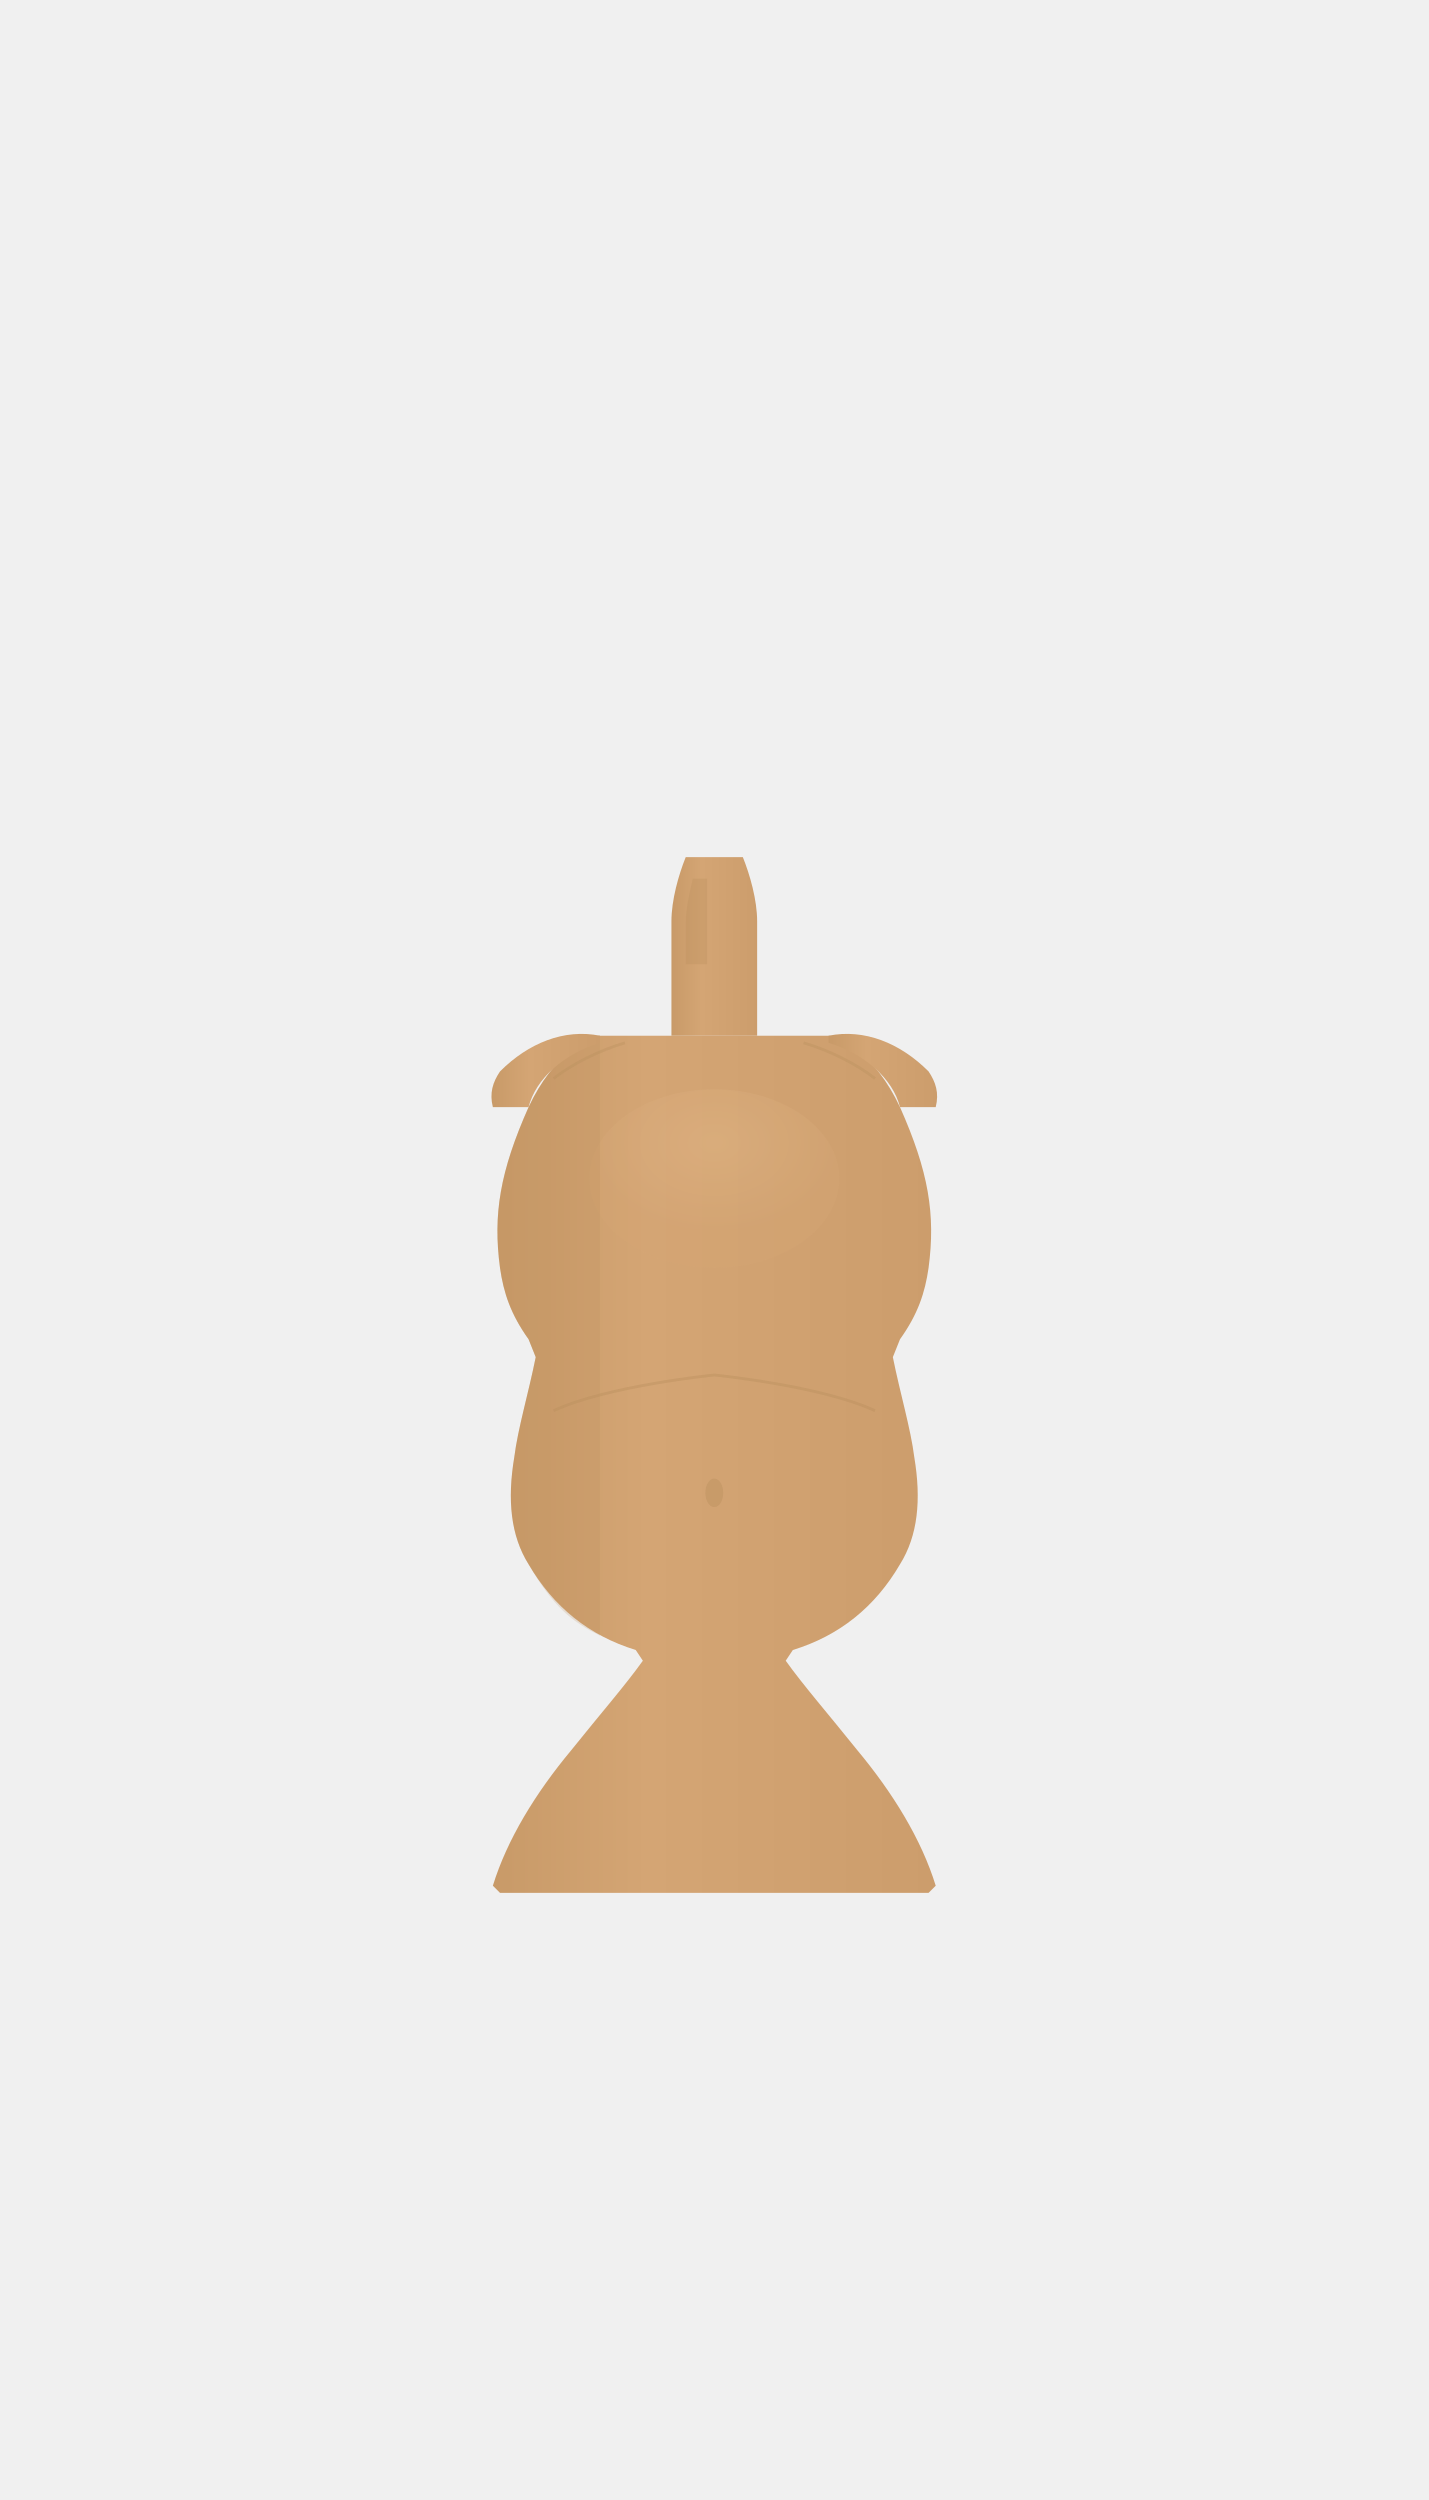
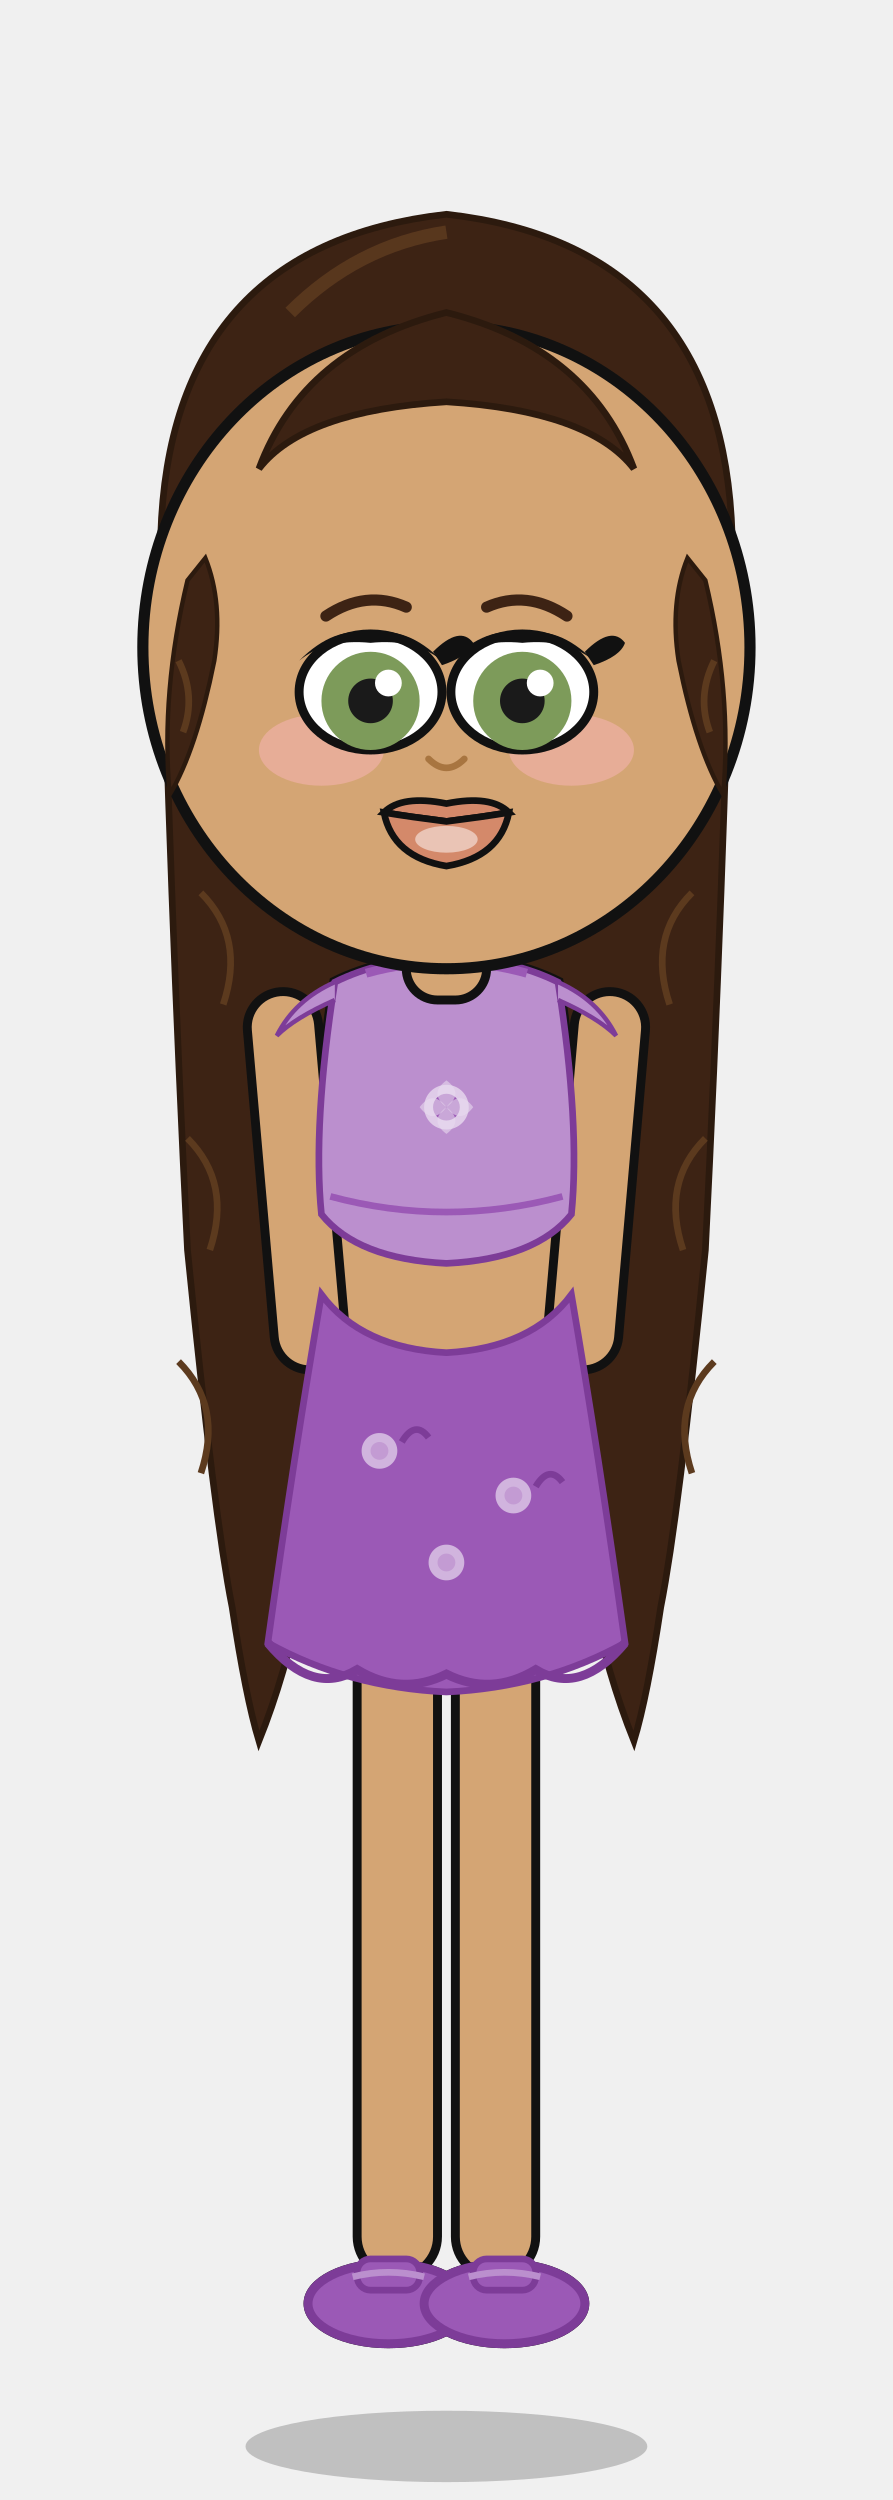
- <svg xmlns="http://www.w3.org/2000/svg" viewBox="0 0 400 700" class="character-body yasmin-body">
-   <defs>
-     <linearGradient id="yasmin-skin" x1="0" y1="0" x2="1" y2="0">
-       <stop offset="0%" stop-color="#C89A68" />
-       <stop offset="35%" stop-color="#D4A574" />
-       <stop offset="100%" stop-color="#CC9D6C" />
-     </linearGradient>
-     <linearGradient id="yasmin-skin-shadow" x1="0" y1="0" x2="1" y2="1">
-       <stop offset="0%" stop-color="#B88E5C" />
-       <stop offset="100%" stop-color="#A88050" />
-     </linearGradient>
-     <radialGradient id="yasmin-chest-highlight" cx="0.5" cy="0.3" r="0.5">
-       <stop offset="0%" stop-color="#E4BA8A" />
-       <stop offset="100%" stop-color="#D4A574" />
-     </radialGradient>
-   </defs>
-   <path class="neck" d="M188,258 C188,252 190,245 192,240 L208,240 C210,245 212,252 212,258 L212,290 L188,290 Z" fill="url(#yasmin-skin)" />
-   <path class="neck-shadow" d="M192,258 C192,255 193,250 194,246 L198,246 L198,270 L192,270 Z" fill="#B88E5C" opacity="0.3" />
-   <path class="torso" d="     M168,290     C165,290 155,295 148,310     C140,328 138,340 140,355     C141,362 143,368 148,375     L150,380     C148,390 145,400 144,408     C142,420 143,430 148,438     C155,450 165,458 178,462     L180,465     C175,472 168,480 160,490     C150,502 142,515 138,528     L140,530     L260,530     L262,528     C258,515 250,502 240,490     C232,480 225,472 220,465     L222,462     C235,458 245,450 252,438     C257,430 258,420 256,408     C255,400 252,390 250,380     L252,375     C257,368 259,362 260,355     C262,340 260,328 252,310     C245,295 235,290 232,290     Z" fill="url(#yasmin-skin)" />
-   <ellipse cx="200" cy="330" rx="35" ry="25" fill="url(#yasmin-chest-highlight)" opacity="0.4" />
-   <path class="torso-shadow-left" d="     M168,290     C165,290 155,295 148,310     C140,328 138,340 140,355     C141,362 143,368 148,375     L150,380     C148,390 145,400 144,408     C142,420 143,430 148,438     C155,450 160,454 168,458     L168,290 Z" fill="#B88E5C" opacity="0.2" />
-   <path class="waist-line" d="M155,395 C170,388 200,385 200,385 C200,385 230,388 245,395" fill="none" stroke="#B88E5C" stroke-width="0.8" opacity="0.4" />
-   <path class="collarbone-left" d="M175,292 C168,294 160,298 155,302" fill="none" stroke="#B88E5C" stroke-width="0.8" opacity="0.35" />
-   <path class="collarbone-right" d="M225,292 C232,294 240,298 245,302" fill="none" stroke="#B88E5C" stroke-width="0.8" opacity="0.35" />
-   <ellipse cx="200" cy="418" rx="2.5" ry="4" fill="#B88E5C" opacity="0.4" />
-   <path class="shoulder-left" d="M168,290 C158,288 148,292 140,300 C138,303 137,306 138,310 L148,310 C150,302 158,295 168,292 Z" fill="url(#yasmin-skin)" />
-   <path class="shoulder-right" d="M232,290 C242,288 252,292 260,300 C262,303 263,306 262,310 L252,310 C250,302 242,295 232,292 Z" fill="url(#yasmin-skin)" />
+ <svg xmlns="http://www.w3.org/2000/svg" viewBox="0 0 200 560" width="200" height="560">
+   <ellipse cx="100" cy="548" rx="45" ry="8" fill="rgba(0,0,0,0.2)" />
+   <path d="M36 120 Q38 55 100 48 Q162 55 164 120 Q162 200 158 280 Q152 340 148 360 Q145 380 142 390 Q130 360 128 320 Q124 280 120 240 L100 230 L80 240 Q76 280 72 320 Q70 360 58 390 Q55 380 52 360 Q48 340 42 280 Q38 200 36 120 Z" fill="#3D2314" stroke="#2C1A0E" stroke-width="1.5" />
+   <path d="M45 200 Q55 210 50 225" fill="none" stroke="#5C3A1E" stroke-width="1.5" />
+   <path d="M42 255 Q52 265 47 280" fill="none" stroke="#5C3A1E" stroke-width="1.5" />
+   <path d="M40 305 Q50 315 45 330" fill="none" stroke="#5C3A1E" stroke-width="1.5" />
+   <path d="M155 200 Q145 210 150 225" fill="none" stroke="#5C3A1E" stroke-width="1.5" />
+   <path d="M158 255 Q148 265 153 280" fill="none" stroke="#5C3A1E" stroke-width="1.5" />
+   <path d="M160 305 Q150 315 155 330" fill="none" stroke="#5C3A1E" stroke-width="1.5" />
+   <path d="M65 70 Q80 55 100 52" fill="none" stroke="#6B4423" stroke-width="3" opacity="0.6" />
+   <rect x="80" y="340" width="18" height="170" rx="9" fill="#D4A574" stroke="#111" stroke-width="2" />
+   <rect x="102" y="340" width="18" height="170" rx="9" fill="#D4A574" stroke="#111" stroke-width="2" />
+   <ellipse cx="87" cy="516" rx="18" ry="9" fill="#D4A574" stroke="#111" stroke-width="2" />
+   <ellipse cx="113" cy="516" rx="18" ry="9" fill="#D4A574" stroke="#111" stroke-width="2" />
+   <path d="M75 220 Q70 250 72 290 Q80 320 100 325 Q120 320 128 290 Q130 250 125 220 Q115 215 100 214 Q85 215 75 220 Z" fill="#D4A574" stroke="#111" stroke-width="2.5" />
+   <rect x="58" y="222" width="16" height="85" rx="8" fill="#D4A574" stroke="#111" stroke-width="2" transform="rotate(-5 66 260)" />
+   <rect x="126" y="222" width="16" height="85" rx="8" fill="#D4A574" stroke="#111" stroke-width="2" transform="rotate(5 134 260)" />
+   <path d="M72 290 Q66 325 60 368 Q78 378 100 379 Q122 378 140 368 Q134 325 128 290 Q119 302 100 303 Q81 302 72 290 Z" fill="#9B59B6" stroke="#7D3C98" stroke-width="1.5" />
+   <path d="M60 368 Q70 380 80 374 Q90 380 100 375 Q110 380 120 374 Q130 380 140 368" fill="none" stroke="#7D3C98" stroke-width="2" />
+   <circle cx="85" cy="325" r="4" fill="#E8DAEF" opacity="0.7" />
+   <circle cx="85" cy="325" r="2" fill="#C39BD3" />
+   <circle cx="115" cy="335" r="4" fill="#E8DAEF" opacity="0.7" />
+   <circle cx="115" cy="335" r="2" fill="#C39BD3" />
+   <circle cx="100" cy="350" r="4" fill="#E8DAEF" opacity="0.7" />
+   <circle cx="100" cy="350" r="2" fill="#C39BD3" />
+   <path d="M90 323 Q93 318 96 322" fill="none" stroke="#7D3C98" stroke-width="1.5" />
+   <path d="M120 333 Q123 328 126 332" fill="none" stroke="#7D3C98" stroke-width="1.5" />
+   <path d="M75 220 Q70 252 72 272 Q80 282 100 283 Q120 282 128 272 Q130 252 125 220 Q115 215 100 214 Q85 215 75 220 Z" fill="#BB8FCE" stroke="#7D3C98" stroke-width="1.5" />
+   <path d="M82 218 Q100 213 118 218" fill="none" stroke="#9B59B6" stroke-width="2" />
+   <path d="M74 268 Q100 275 126 268" fill="none" stroke="#9B59B6" stroke-width="1.5" />
+   <circle cx="100" cy="248" r="5" fill="#E8DAEF" opacity="0.8" />
+   <circle cx="100" cy="248" r="3" fill="#9B59B6" />
+   <path d="M100 242 Q104 245 100 248 Q96 245 100 242 Z" fill="#E8DAEF" opacity="0.6" />
+   <path d="M100 248 Q104 251 100 254 Q96 251 100 248 Z" fill="#E8DAEF" opacity="0.6" />
+   <path d="M94 248 Q97 244 100 248 Q97 252 94 248 Z" fill="#E8DAEF" opacity="0.6" />
+   <path d="M106 248 Q103 244 100 248 Q103 252 106 248 Z" fill="#E8DAEF" opacity="0.6" />
+   <path d="M75 220 Q66 224 62 232 Q66 228 75 224" fill="#BB8FCE" stroke="#7D3C98" stroke-width="1" />
+   <path d="M125 220 Q134 224 138 232 Q134 228 125 224" fill="#BB8FCE" stroke="#7D3C98" stroke-width="1" />
+   <rect x="91" y="200" width="18" height="24" rx="7" fill="#D4A574" stroke="#111" stroke-width="2" />
+   <ellipse cx="100" cy="145" rx="68" ry="72" fill="#D4A574" stroke="#111" stroke-width="2.5" />
+   <ellipse cx="72" cy="168" rx="14" ry="8" fill="#FFB6C1" opacity="0.45" />
+   <ellipse cx="128" cy="168" rx="14" ry="8" fill="#FFB6C1" opacity="0.45" />
+   <path d="M73 138 Q82 132 91 136" fill="none" stroke="#3D2314" stroke-width="2.5" stroke-linecap="round" />
+   <path d="M109 136 Q118 132 127 138" fill="none" stroke="#3D2314" stroke-width="2.5" stroke-linecap="round" />
+   <ellipse cx="83" cy="155" rx="16" ry="13" fill="white" stroke="#111" stroke-width="2" />
+   <ellipse cx="83" cy="157" rx="11" ry="11" fill="#7D9B5A" />
+   <circle cx="83" cy="157" r="5" fill="#1a1a1a" />
+   <circle cx="87" cy="153" r="3" fill="white" />
+   <path d="M67 148 Q75 140 83 142 Q91 140 99 148 Q93 143 83 144 Q73 143 67 148 Z" fill="#111" />
+   <path d="M97 146 Q103 140 106 144 Q105 147 99 149 Z" fill="#111" />
+   <ellipse cx="117" cy="155" rx="16" ry="13" fill="white" stroke="#111" stroke-width="2" />
+   <ellipse cx="117" cy="157" rx="11" ry="11" fill="#7D9B5A" />
+   <circle cx="117" cy="157" r="5" fill="#1a1a1a" />
+   <circle cx="121" cy="153" r="3" fill="white" />
+   <path d="M101 148 Q109 140 117 142 Q125 140 133 148 Q127 143 117 144 Q107 143 101 148 Z" fill="#111" />
+   <path d="M131 146 Q137 140 140 144 Q139 147 133 149 Z" fill="#111" />
+   <path d="M96 170 Q100 174 104 170" fill="none" stroke="#A87540" stroke-width="1.5" stroke-linecap="round" />
+   <path d="M86 182 Q90 178 100 180 Q110 178 114 182 Q108 183 100 184 Q92 183 86 182 Z" fill="#D4896A" stroke="#111" stroke-width="1.5" />
+   <path d="M86 182 Q88 192 100 194 Q112 192 114 182 Q108 183 100 184 Q92 183 86 182 Z" fill="#D4896A" stroke="#111" stroke-width="1.5" />
+   <ellipse cx="100" cy="188" rx="7" ry="3" fill="white" opacity="0.5" />
+   <path d="M58 105 Q68 78 100 70 Q132 78 142 105 Q132 92 100 90 Q68 92 58 105 Z" fill="#3D2314" stroke="#2C1A0E" stroke-width="1.5" />
+   <path d="M42 130 Q36 155 38 178 Q44 168 48 148 Q50 135 46 125 Z" fill="#3D2314" stroke="#2C1A0E" stroke-width="1" />
+   <path d="M158 130 Q164 155 162 178 Q156 168 152 148 Q150 135 154 125 Z" fill="#3D2314" stroke="#2C1A0E" stroke-width="1" />
+   <path d="M40 148 Q44 156 41 164" fill="none" stroke="#5C3A1E" stroke-width="1.5" />
+   <path d="M160 148 Q156 156 159 164" fill="none" stroke="#5C3A1E" stroke-width="1.5" />
+   <ellipse cx="87" cy="516" rx="18" ry="9" fill="#9B59B6" stroke="#7D3C98" stroke-width="2" />
+   <rect x="80" y="506" width="14" height="7" rx="3" fill="#9B59B6" stroke="#7D3C98" stroke-width="1.5" />
+   <path d="M79 510 Q87 508 95 510" fill="none" stroke="#BB8FCE" stroke-width="1.5" />
+   <ellipse cx="113" cy="516" rx="18" ry="9" fill="#9B59B6" stroke="#7D3C98" stroke-width="2" />
+   <rect x="106" y="506" width="14" height="7" rx="3" fill="#9B59B6" stroke="#7D3C98" stroke-width="1.5" />
+   <path d="M105 510 Q113 508 121 510" fill="none" stroke="#BB8FCE" stroke-width="1.5" />
</svg>
